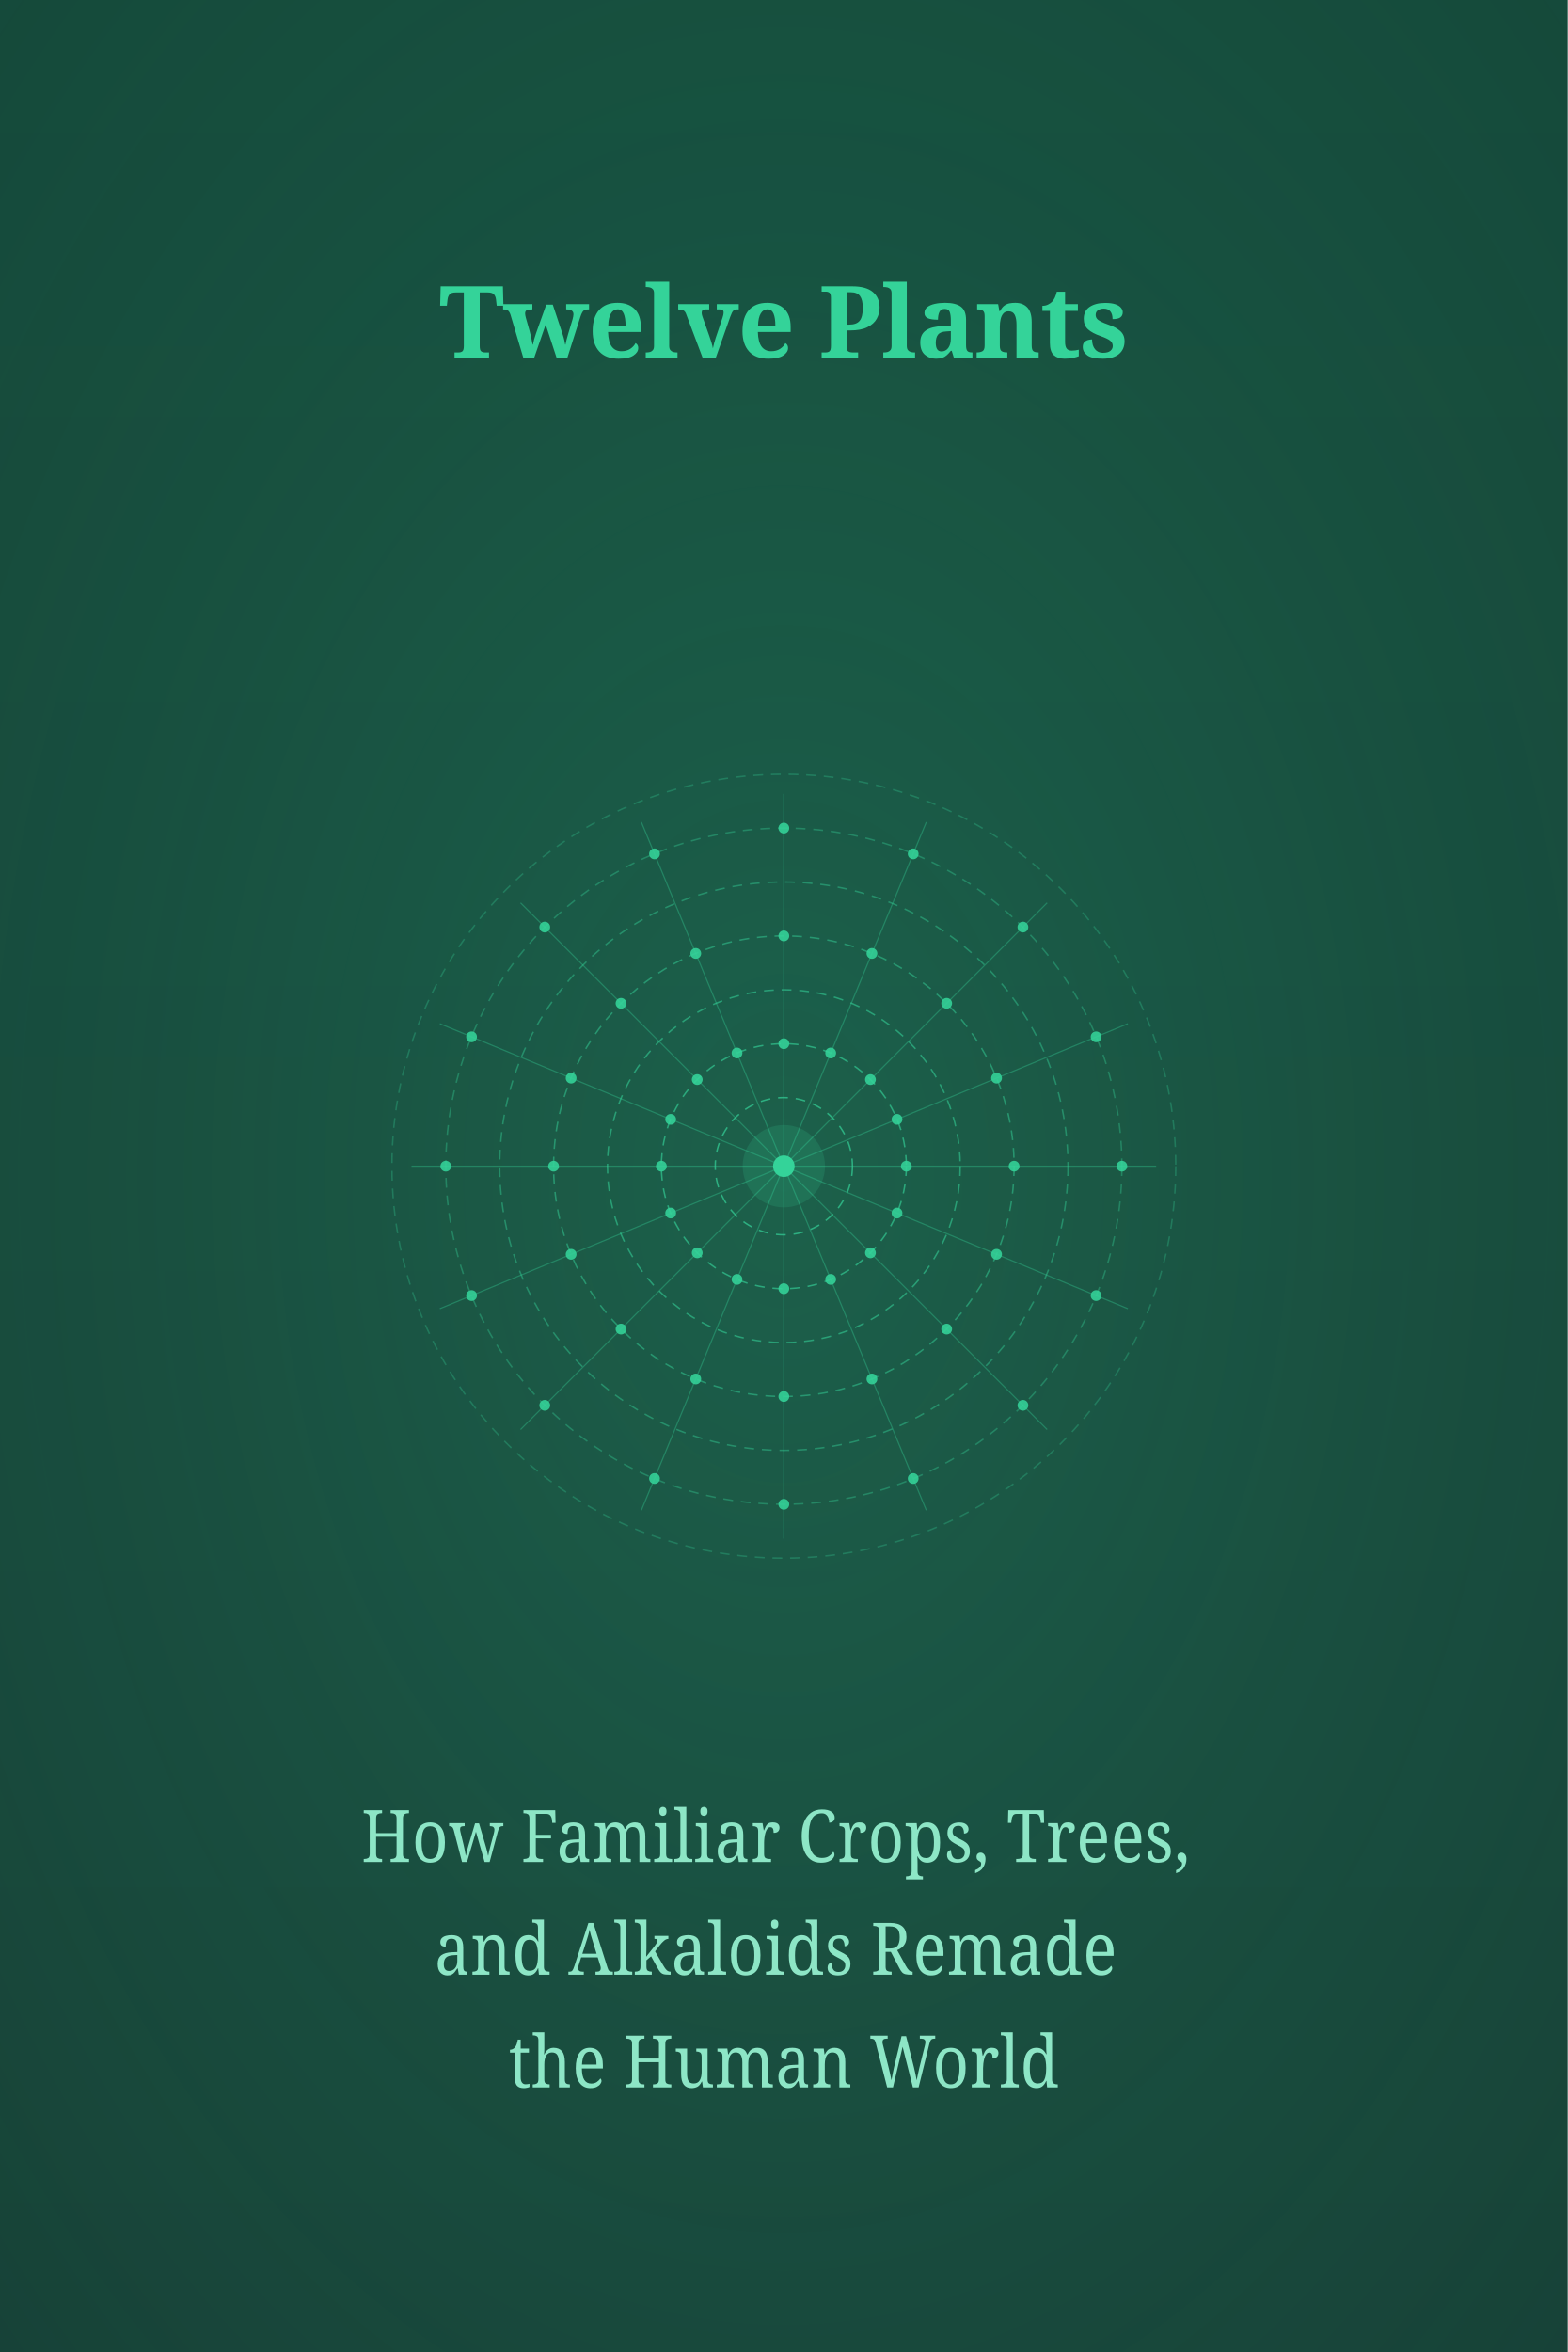
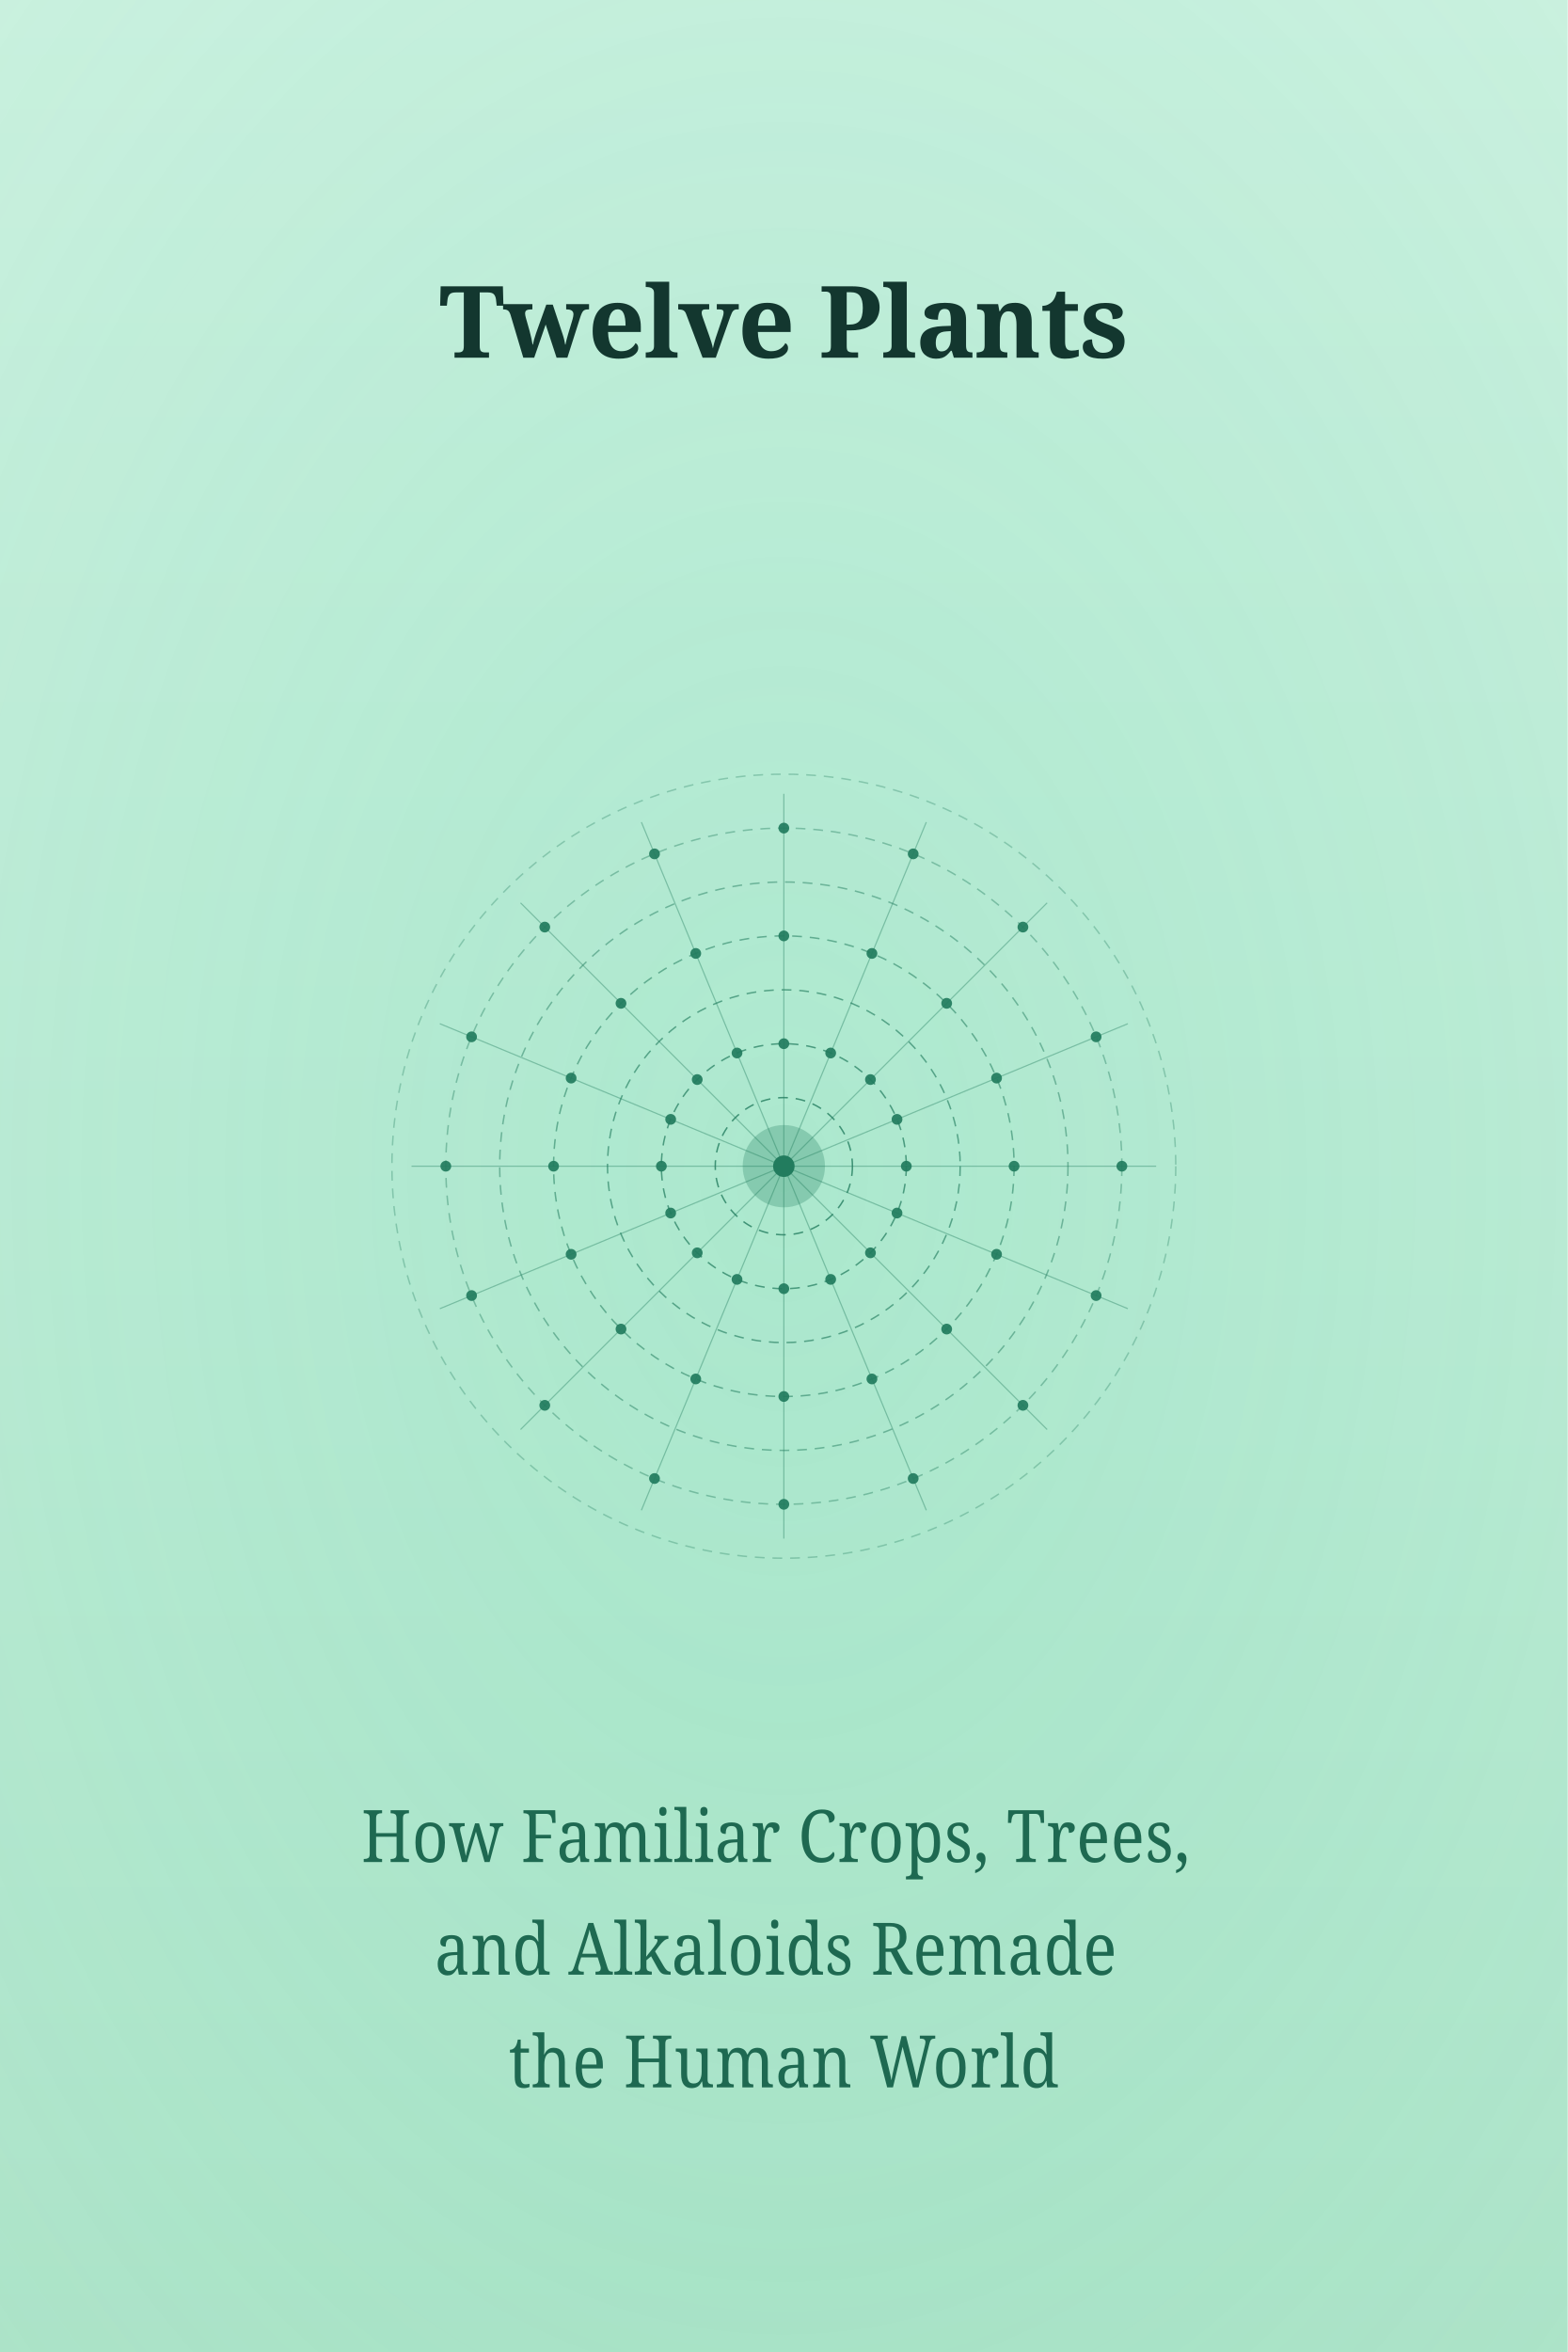
<svg xmlns="http://www.w3.org/2000/svg" viewBox="0 0 1600 2400" width="100%" height="100%">
  <defs>
    <linearGradient id="bg-twelve-plants" x1="0%" y1="0%" x2="0%" y2="100%">
-       <stop offset="0%" stop-color="#123c31" />
-       <stop offset="60%" stop-color="#14372f" />
-       <stop offset="100%" stop-color="#14342e" />
+       <stop offset="0%" stop-color="#cff1e1" />
+       <stop offset="60%" stop-color="#c0ebd6" />
+       <stop offset="100%" stop-color="#b1e4ca" />
    </linearGradient>
    <radialGradient id="halo-twelve-plants" cx="50%" cy="50%" r="75%">
-       <stop offset="0%" stop-color="#34d399" stop-opacity="0.26" />
-       <stop offset="55%" stop-color="#34d399" stop-opacity="0.15" />
-       <stop offset="100%" stop-color="#34d399" stop-opacity="0.08" />
+       <stop offset="0%" stop-color="#34d399" stop-opacity="0.16" />
+       <stop offset="55%" stop-color="#34d399" stop-opacity="0.09" />
+       <stop offset="100%" stop-color="#34d399" stop-opacity="0.03" />
    </radialGradient>
  </defs>
  <rect width="1600" height="2400" fill="url(#bg-twelve-plants)" />
  <rect width="1600" height="2400" fill="url(#halo-twelve-plants)" />
  <g text-anchor="middle">
-     <text x="800" y="365" font-family="'Literata', Georgia, serif" font-size="102" font-weight="700" letter-spacing="-0.01em" fill="#34d399">Twelve Plants</text>
+     <text x="800" y="365" font-family="'Literata', Georgia, serif" font-size="102" font-weight="700" letter-spacing="-0.01em" fill="#13372f">Twelve Plants</text>
  </g>
  <g class="emblem-network" transform="translate(0, -210)">
-     <circle cx="800" cy="1400" r="70" stroke="#34d399" stroke-width="1.5" stroke-dasharray="10,8" fill="none" opacity="0.69" />
-     <circle cx="800" cy="1400" r="125" stroke="#34d399" stroke-width="1.5" stroke-dasharray="10,8" fill="none" opacity="0.63" />
-     <circle cx="800" cy="1400" r="180" stroke="#34d399" stroke-width="1.5" stroke-dasharray="10,8" fill="none" opacity="0.56" />
-     <circle cx="800" cy="1400" r="235" stroke="#34d399" stroke-width="1.5" stroke-dasharray="10,8" fill="none" opacity="0.49" />
-     <circle cx="800" cy="1400" r="290" stroke="#34d399" stroke-width="1.5" stroke-dasharray="10,8" fill="none" opacity="0.43" />
-     <circle cx="800" cy="1400" r="345" stroke="#34d399" stroke-width="1.5" stroke-dasharray="10,8" fill="none" opacity="0.36" />
-     <circle cx="800" cy="1400" r="400" stroke="#34d399" stroke-width="1.5" stroke-dasharray="10,8" fill="none" opacity="0.29" />
-     <line x1="800" y1="1400" x2="1180.0" y2="1400.0" stroke="#34d399" stroke-width="1.2" opacity="0.35" />
-     <circle cx="925.0" cy="1400.0" r="5.5" fill="#34d399" opacity="0.88" />
-     <circle cx="1035.0" cy="1400.0" r="5.5" fill="#34d399" opacity="0.88" />
-     <circle cx="1145.0" cy="1400.0" r="5.5" fill="#34d399" opacity="0.88" />
-     <line x1="800" y1="1400" x2="1151.1" y2="1545.4" stroke="#34d399" stroke-width="1.2" opacity="0.35" />
-     <circle cx="915.5" cy="1447.8" r="5.5" fill="#34d399" opacity="0.88" />
-     <circle cx="1017.1" cy="1489.9" r="5.5" fill="#34d399" opacity="0.88" />
-     <circle cx="1118.7" cy="1532.0" r="5.5" fill="#34d399" opacity="0.88" />
-     <line x1="800" y1="1400" x2="1068.7" y2="1668.7" stroke="#34d399" stroke-width="1.2" opacity="0.35" />
-     <circle cx="888.4" cy="1488.4" r="5.5" fill="#34d399" opacity="0.88" />
-     <circle cx="966.2" cy="1566.2" r="5.5" fill="#34d399" opacity="0.88" />
-     <circle cx="1044.0" cy="1644.0" r="5.5" fill="#34d399" opacity="0.88" />
-     <line x1="800" y1="1400" x2="945.4" y2="1751.1" stroke="#34d399" stroke-width="1.2" opacity="0.35" />
-     <circle cx="847.8" cy="1515.5" r="5.5" fill="#34d399" opacity="0.88" />
-     <circle cx="889.9" cy="1617.1" r="5.5" fill="#34d399" opacity="0.88" />
-     <circle cx="932.0" cy="1718.7" r="5.5" fill="#34d399" opacity="0.88" />
-     <line x1="800" y1="1400" x2="800.0" y2="1780.0" stroke="#34d399" stroke-width="1.2" opacity="0.35" />
-     <circle cx="800.0" cy="1525.0" r="5.5" fill="#34d399" opacity="0.88" />
-     <circle cx="800.0" cy="1635.0" r="5.5" fill="#34d399" opacity="0.88" />
-     <circle cx="800.0" cy="1745.0" r="5.5" fill="#34d399" opacity="0.88" />
-     <line x1="800" y1="1400" x2="654.6" y2="1751.1" stroke="#34d399" stroke-width="1.2" opacity="0.35" />
-     <circle cx="752.2" cy="1515.5" r="5.5" fill="#34d399" opacity="0.88" />
-     <circle cx="710.1" cy="1617.1" r="5.5" fill="#34d399" opacity="0.88" />
-     <circle cx="668.0" cy="1718.7" r="5.5" fill="#34d399" opacity="0.88" />
-     <line x1="800" y1="1400" x2="531.3" y2="1668.7" stroke="#34d399" stroke-width="1.2" opacity="0.35" />
-     <circle cx="711.6" cy="1488.4" r="5.5" fill="#34d399" opacity="0.88" />
-     <circle cx="633.8" cy="1566.2" r="5.5" fill="#34d399" opacity="0.88" />
-     <circle cx="556.0" cy="1644.0" r="5.5" fill="#34d399" opacity="0.88" />
-     <line x1="800" y1="1400" x2="448.9" y2="1545.4" stroke="#34d399" stroke-width="1.2" opacity="0.35" />
-     <circle cx="684.5" cy="1447.8" r="5.5" fill="#34d399" opacity="0.88" />
-     <circle cx="582.9" cy="1489.9" r="5.5" fill="#34d399" opacity="0.88" />
-     <circle cx="481.3" cy="1532.0" r="5.5" fill="#34d399" opacity="0.88" />
-     <line x1="800" y1="1400" x2="420.0" y2="1400.0" stroke="#34d399" stroke-width="1.2" opacity="0.35" />
-     <circle cx="675.0" cy="1400.0" r="5.5" fill="#34d399" opacity="0.88" />
-     <circle cx="565.0" cy="1400.0" r="5.5" fill="#34d399" opacity="0.88" />
-     <circle cx="455.0" cy="1400.0" r="5.5" fill="#34d399" opacity="0.88" />
-     <line x1="800" y1="1400" x2="448.9" y2="1254.6" stroke="#34d399" stroke-width="1.2" opacity="0.35" />
-     <circle cx="684.5" cy="1352.2" r="5.5" fill="#34d399" opacity="0.88" />
-     <circle cx="582.9" cy="1310.1" r="5.5" fill="#34d399" opacity="0.88" />
-     <circle cx="481.3" cy="1268.0" r="5.5" fill="#34d399" opacity="0.88" />
-     <line x1="800" y1="1400" x2="531.3" y2="1131.3" stroke="#34d399" stroke-width="1.2" opacity="0.35" />
-     <circle cx="711.6" cy="1311.6" r="5.5" fill="#34d399" opacity="0.88" />
-     <circle cx="633.8" cy="1233.8" r="5.5" fill="#34d399" opacity="0.88" />
-     <circle cx="556.0" cy="1156.0" r="5.5" fill="#34d399" opacity="0.88" />
-     <line x1="800" y1="1400" x2="654.6" y2="1048.9" stroke="#34d399" stroke-width="1.2" opacity="0.35" />
-     <circle cx="752.2" cy="1284.5" r="5.5" fill="#34d399" opacity="0.88" />
-     <circle cx="710.1" cy="1182.9" r="5.5" fill="#34d399" opacity="0.88" />
-     <circle cx="668.0" cy="1081.3" r="5.5" fill="#34d399" opacity="0.88" />
-     <line x1="800" y1="1400" x2="800.0" y2="1020.0" stroke="#34d399" stroke-width="1.2" opacity="0.35" />
-     <circle cx="800.0" cy="1275.0" r="5.5" fill="#34d399" opacity="0.88" />
-     <circle cx="800.0" cy="1165.0" r="5.5" fill="#34d399" opacity="0.88" />
-     <circle cx="800.0" cy="1055.0" r="5.5" fill="#34d399" opacity="0.88" />
-     <line x1="800" y1="1400" x2="945.4" y2="1048.9" stroke="#34d399" stroke-width="1.2" opacity="0.35" />
-     <circle cx="847.8" cy="1284.5" r="5.5" fill="#34d399" opacity="0.88" />
-     <circle cx="889.9" cy="1182.9" r="5.5" fill="#34d399" opacity="0.88" />
-     <circle cx="932.0" cy="1081.3" r="5.5" fill="#34d399" opacity="0.88" />
-     <line x1="800" y1="1400" x2="1068.7" y2="1131.3" stroke="#34d399" stroke-width="1.2" opacity="0.35" />
-     <circle cx="888.4" cy="1311.6" r="5.5" fill="#34d399" opacity="0.88" />
-     <circle cx="966.2" cy="1233.8" r="5.5" fill="#34d399" opacity="0.88" />
-     <circle cx="1044.0" cy="1156.0" r="5.5" fill="#34d399" opacity="0.88" />
-     <line x1="800" y1="1400" x2="1151.1" y2="1254.6" stroke="#34d399" stroke-width="1.2" opacity="0.35" />
-     <circle cx="915.5" cy="1352.2" r="5.5" fill="#34d399" opacity="0.88" />
-     <circle cx="1017.1" cy="1310.1" r="5.5" fill="#34d399" opacity="0.88" />
-     <circle cx="1118.7" cy="1268.0" r="5.5" fill="#34d399" opacity="0.88" />
-     <circle cx="800" cy="1400" r="42" fill="#34d399" opacity="0.16" />
-     <circle cx="800" cy="1400" r="11" fill="#34d399" />
+     <circle cx="800" cy="1400" r="70" stroke="#227c5e" stroke-width="1.5" stroke-dasharray="10,8" fill="none" opacity="0.79" />
+     <circle cx="800" cy="1400" r="125" stroke="#227c5e" stroke-width="1.5" stroke-dasharray="10,8" fill="none" opacity="0.72" />
+     <circle cx="800" cy="1400" r="180" stroke="#227c5e" stroke-width="1.5" stroke-dasharray="10,8" fill="none" opacity="0.64" />
+     <circle cx="800" cy="1400" r="235" stroke="#227c5e" stroke-width="1.5" stroke-dasharray="10,8" fill="none" opacity="0.56" />
+     <circle cx="800" cy="1400" r="290" stroke="#227c5e" stroke-width="1.5" stroke-dasharray="10,8" fill="none" opacity="0.49" />
+     <circle cx="800" cy="1400" r="345" stroke="#227c5e" stroke-width="1.5" stroke-dasharray="10,8" fill="none" opacity="0.41" />
+     <circle cx="800" cy="1400" r="400" stroke="#227c5e" stroke-width="1.5" stroke-dasharray="10,8" fill="none" opacity="0.33" />
+     <line x1="800" y1="1400" x2="1180.0" y2="1400.0" stroke="#227c5e" stroke-width="1.2" opacity="0.40" />
+     <circle cx="925.0" cy="1400.0" r="5.5" fill="#227c5e" opacity="0.92" />
+     <circle cx="1035.0" cy="1400.0" r="5.5" fill="#227c5e" opacity="0.92" />
+     <circle cx="1145.0" cy="1400.0" r="5.5" fill="#227c5e" opacity="0.92" />
+     <line x1="800" y1="1400" x2="1151.1" y2="1545.4" stroke="#227c5e" stroke-width="1.2" opacity="0.40" />
+     <circle cx="915.5" cy="1447.8" r="5.5" fill="#227c5e" opacity="0.92" />
+     <circle cx="1017.1" cy="1489.9" r="5.5" fill="#227c5e" opacity="0.92" />
+     <circle cx="1118.7" cy="1532.0" r="5.5" fill="#227c5e" opacity="0.92" />
+     <line x1="800" y1="1400" x2="1068.7" y2="1668.7" stroke="#227c5e" stroke-width="1.2" opacity="0.40" />
+     <circle cx="888.4" cy="1488.4" r="5.5" fill="#227c5e" opacity="0.92" />
+     <circle cx="966.2" cy="1566.2" r="5.5" fill="#227c5e" opacity="0.92" />
+     <circle cx="1044.0" cy="1644.0" r="5.5" fill="#227c5e" opacity="0.92" />
+     <line x1="800" y1="1400" x2="945.4" y2="1751.1" stroke="#227c5e" stroke-width="1.2" opacity="0.40" />
+     <circle cx="847.8" cy="1515.5" r="5.5" fill="#227c5e" opacity="0.92" />
+     <circle cx="889.9" cy="1617.1" r="5.5" fill="#227c5e" opacity="0.92" />
+     <circle cx="932.0" cy="1718.7" r="5.5" fill="#227c5e" opacity="0.92" />
+     <line x1="800" y1="1400" x2="800.0" y2="1780.0" stroke="#227c5e" stroke-width="1.2" opacity="0.40" />
+     <circle cx="800.0" cy="1525.0" r="5.5" fill="#227c5e" opacity="0.92" />
+     <circle cx="800.0" cy="1635.0" r="5.5" fill="#227c5e" opacity="0.92" />
+     <circle cx="800.0" cy="1745.0" r="5.5" fill="#227c5e" opacity="0.92" />
+     <line x1="800" y1="1400" x2="654.6" y2="1751.1" stroke="#227c5e" stroke-width="1.2" opacity="0.40" />
+     <circle cx="752.2" cy="1515.5" r="5.5" fill="#227c5e" opacity="0.92" />
+     <circle cx="710.1" cy="1617.1" r="5.5" fill="#227c5e" opacity="0.92" />
+     <circle cx="668.0" cy="1718.7" r="5.5" fill="#227c5e" opacity="0.92" />
+     <line x1="800" y1="1400" x2="531.3" y2="1668.7" stroke="#227c5e" stroke-width="1.2" opacity="0.40" />
+     <circle cx="711.6" cy="1488.4" r="5.5" fill="#227c5e" opacity="0.92" />
+     <circle cx="633.8" cy="1566.2" r="5.5" fill="#227c5e" opacity="0.92" />
+     <circle cx="556.0" cy="1644.0" r="5.5" fill="#227c5e" opacity="0.92" />
+     <line x1="800" y1="1400" x2="448.9" y2="1545.4" stroke="#227c5e" stroke-width="1.2" opacity="0.40" />
+     <circle cx="684.5" cy="1447.8" r="5.5" fill="#227c5e" opacity="0.92" />
+     <circle cx="582.9" cy="1489.9" r="5.5" fill="#227c5e" opacity="0.92" />
+     <circle cx="481.3" cy="1532.0" r="5.5" fill="#227c5e" opacity="0.92" />
+     <line x1="800" y1="1400" x2="420.0" y2="1400.0" stroke="#227c5e" stroke-width="1.2" opacity="0.40" />
+     <circle cx="675.0" cy="1400.0" r="5.5" fill="#227c5e" opacity="0.92" />
+     <circle cx="565.0" cy="1400.0" r="5.5" fill="#227c5e" opacity="0.92" />
+     <circle cx="455.0" cy="1400.0" r="5.5" fill="#227c5e" opacity="0.92" />
+     <line x1="800" y1="1400" x2="448.9" y2="1254.6" stroke="#227c5e" stroke-width="1.2" opacity="0.40" />
+     <circle cx="684.5" cy="1352.2" r="5.5" fill="#227c5e" opacity="0.92" />
+     <circle cx="582.9" cy="1310.1" r="5.5" fill="#227c5e" opacity="0.92" />
+     <circle cx="481.3" cy="1268.0" r="5.5" fill="#227c5e" opacity="0.92" />
+     <line x1="800" y1="1400" x2="531.3" y2="1131.3" stroke="#227c5e" stroke-width="1.2" opacity="0.40" />
+     <circle cx="711.6" cy="1311.6" r="5.5" fill="#227c5e" opacity="0.92" />
+     <circle cx="633.8" cy="1233.8" r="5.5" fill="#227c5e" opacity="0.92" />
+     <circle cx="556.0" cy="1156.0" r="5.5" fill="#227c5e" opacity="0.92" />
+     <line x1="800" y1="1400" x2="654.6" y2="1048.9" stroke="#227c5e" stroke-width="1.2" opacity="0.40" />
+     <circle cx="752.2" cy="1284.5" r="5.5" fill="#227c5e" opacity="0.92" />
+     <circle cx="710.1" cy="1182.9" r="5.5" fill="#227c5e" opacity="0.92" />
+     <circle cx="668.0" cy="1081.3" r="5.5" fill="#227c5e" opacity="0.92" />
+     <line x1="800" y1="1400" x2="800.0" y2="1020.0" stroke="#227c5e" stroke-width="1.2" opacity="0.40" />
+     <circle cx="800.0" cy="1275.0" r="5.5" fill="#227c5e" opacity="0.92" />
+     <circle cx="800.0" cy="1165.0" r="5.5" fill="#227c5e" opacity="0.92" />
+     <circle cx="800.0" cy="1055.0" r="5.5" fill="#227c5e" opacity="0.92" />
+     <line x1="800" y1="1400" x2="945.4" y2="1048.9" stroke="#227c5e" stroke-width="1.2" opacity="0.40" />
+     <circle cx="847.8" cy="1284.5" r="5.5" fill="#227c5e" opacity="0.92" />
+     <circle cx="889.9" cy="1182.9" r="5.5" fill="#227c5e" opacity="0.92" />
+     <circle cx="932.0" cy="1081.3" r="5.5" fill="#227c5e" opacity="0.92" />
+     <line x1="800" y1="1400" x2="1068.7" y2="1131.3" stroke="#227c5e" stroke-width="1.2" opacity="0.40" />
+     <circle cx="888.4" cy="1311.6" r="5.5" fill="#227c5e" opacity="0.92" />
+     <circle cx="966.2" cy="1233.8" r="5.5" fill="#227c5e" opacity="0.92" />
+     <circle cx="1044.0" cy="1156.0" r="5.5" fill="#227c5e" opacity="0.92" />
+     <line x1="800" y1="1400" x2="1151.1" y2="1254.6" stroke="#227c5e" stroke-width="1.2" opacity="0.40" />
+     <circle cx="915.5" cy="1352.2" r="5.5" fill="#227c5e" opacity="0.92" />
+     <circle cx="1017.1" cy="1310.1" r="5.5" fill="#227c5e" opacity="0.92" />
+     <circle cx="1118.7" cy="1268.0" r="5.5" fill="#227c5e" opacity="0.92" />
+     <circle cx="800" cy="1400" r="42" fill="#227c5e" opacity="0.28" />
+     <circle cx="800" cy="1400" r="11" fill="#227c5e" />
  </g>
  <g text-anchor="middle" transform="translate(800, 0) scale(0.87, 1) translate(-800, 0)">
-     <text x="800" y="1900" font-family="'Literata', Georgia, serif" font-size="74" font-weight="300" letter-spacing="0.01em" fill="#8de6c6">
+     <text x="800" y="1900" font-family="'Literata', Georgia, serif" font-size="74" font-weight="400" letter-spacing="0.01em" fill="#1e6951">
      <tspan x="800" dy="0">How Familiar Crops, Trees,</tspan>
      <tspan x="800" dy="115">and Alkaloids Remade</tspan>
      <tspan x="800" dy="115">the Human World</tspan>
    </text>
  </g>
</svg>
